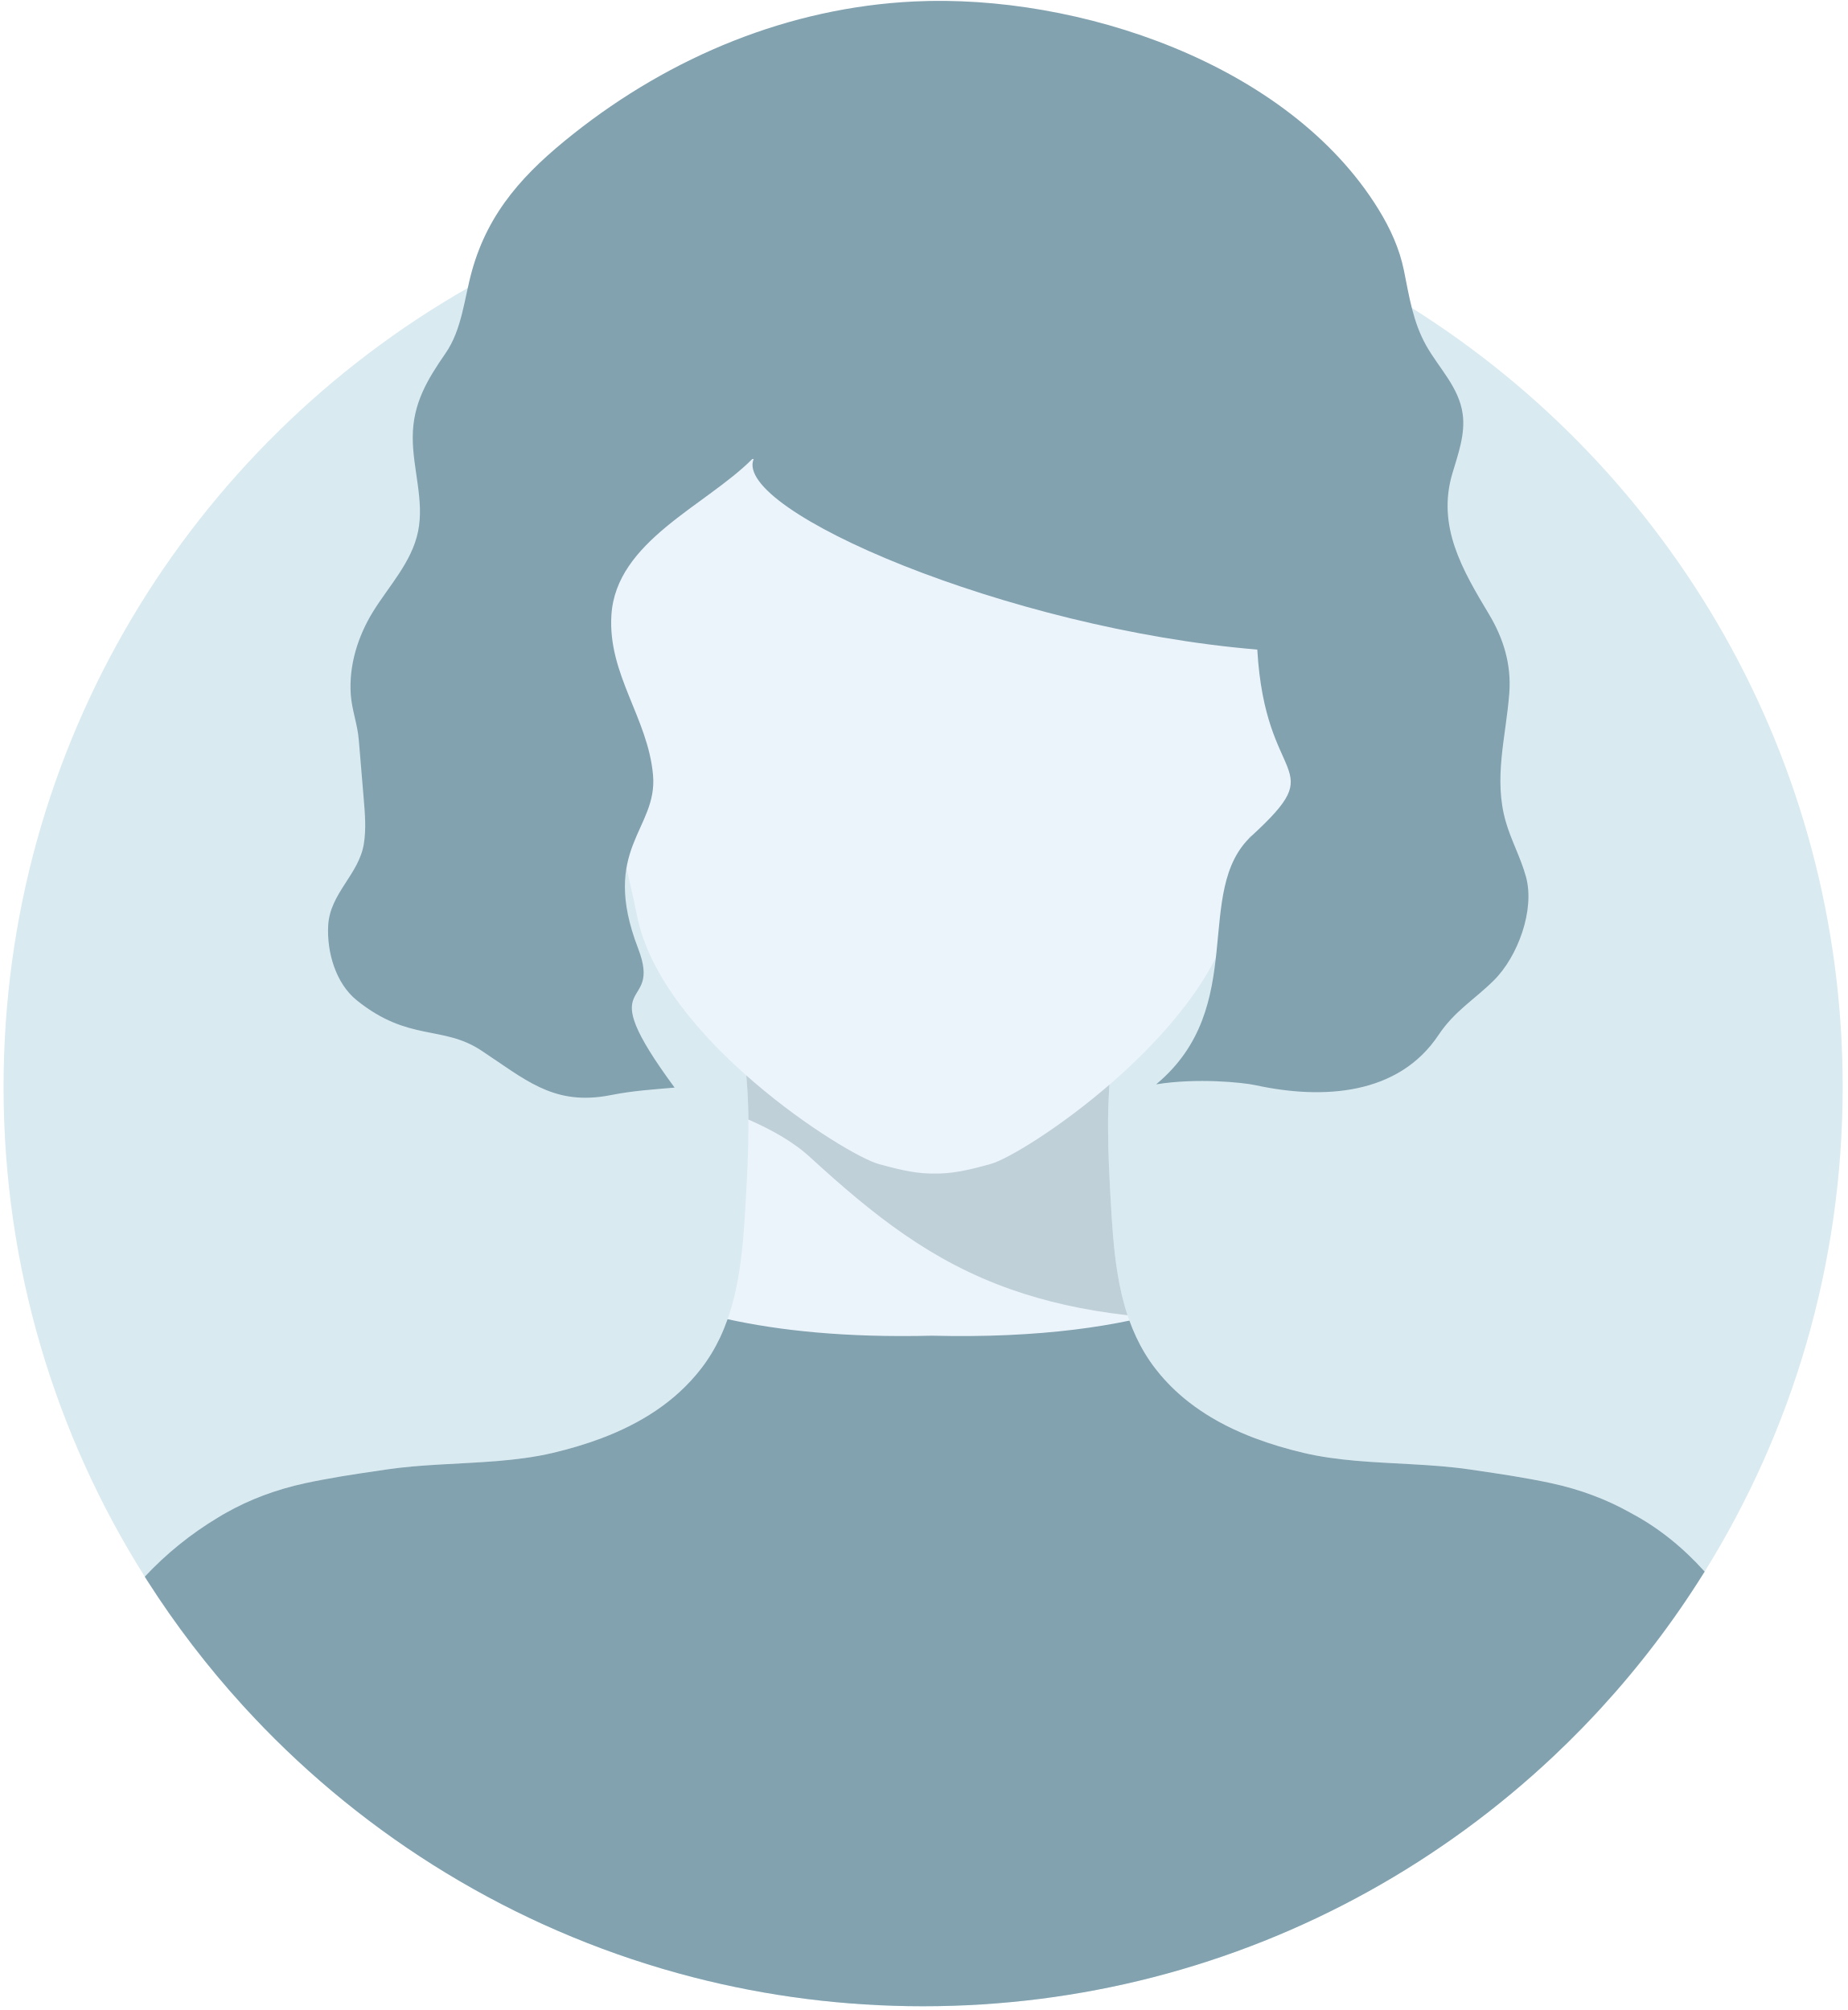
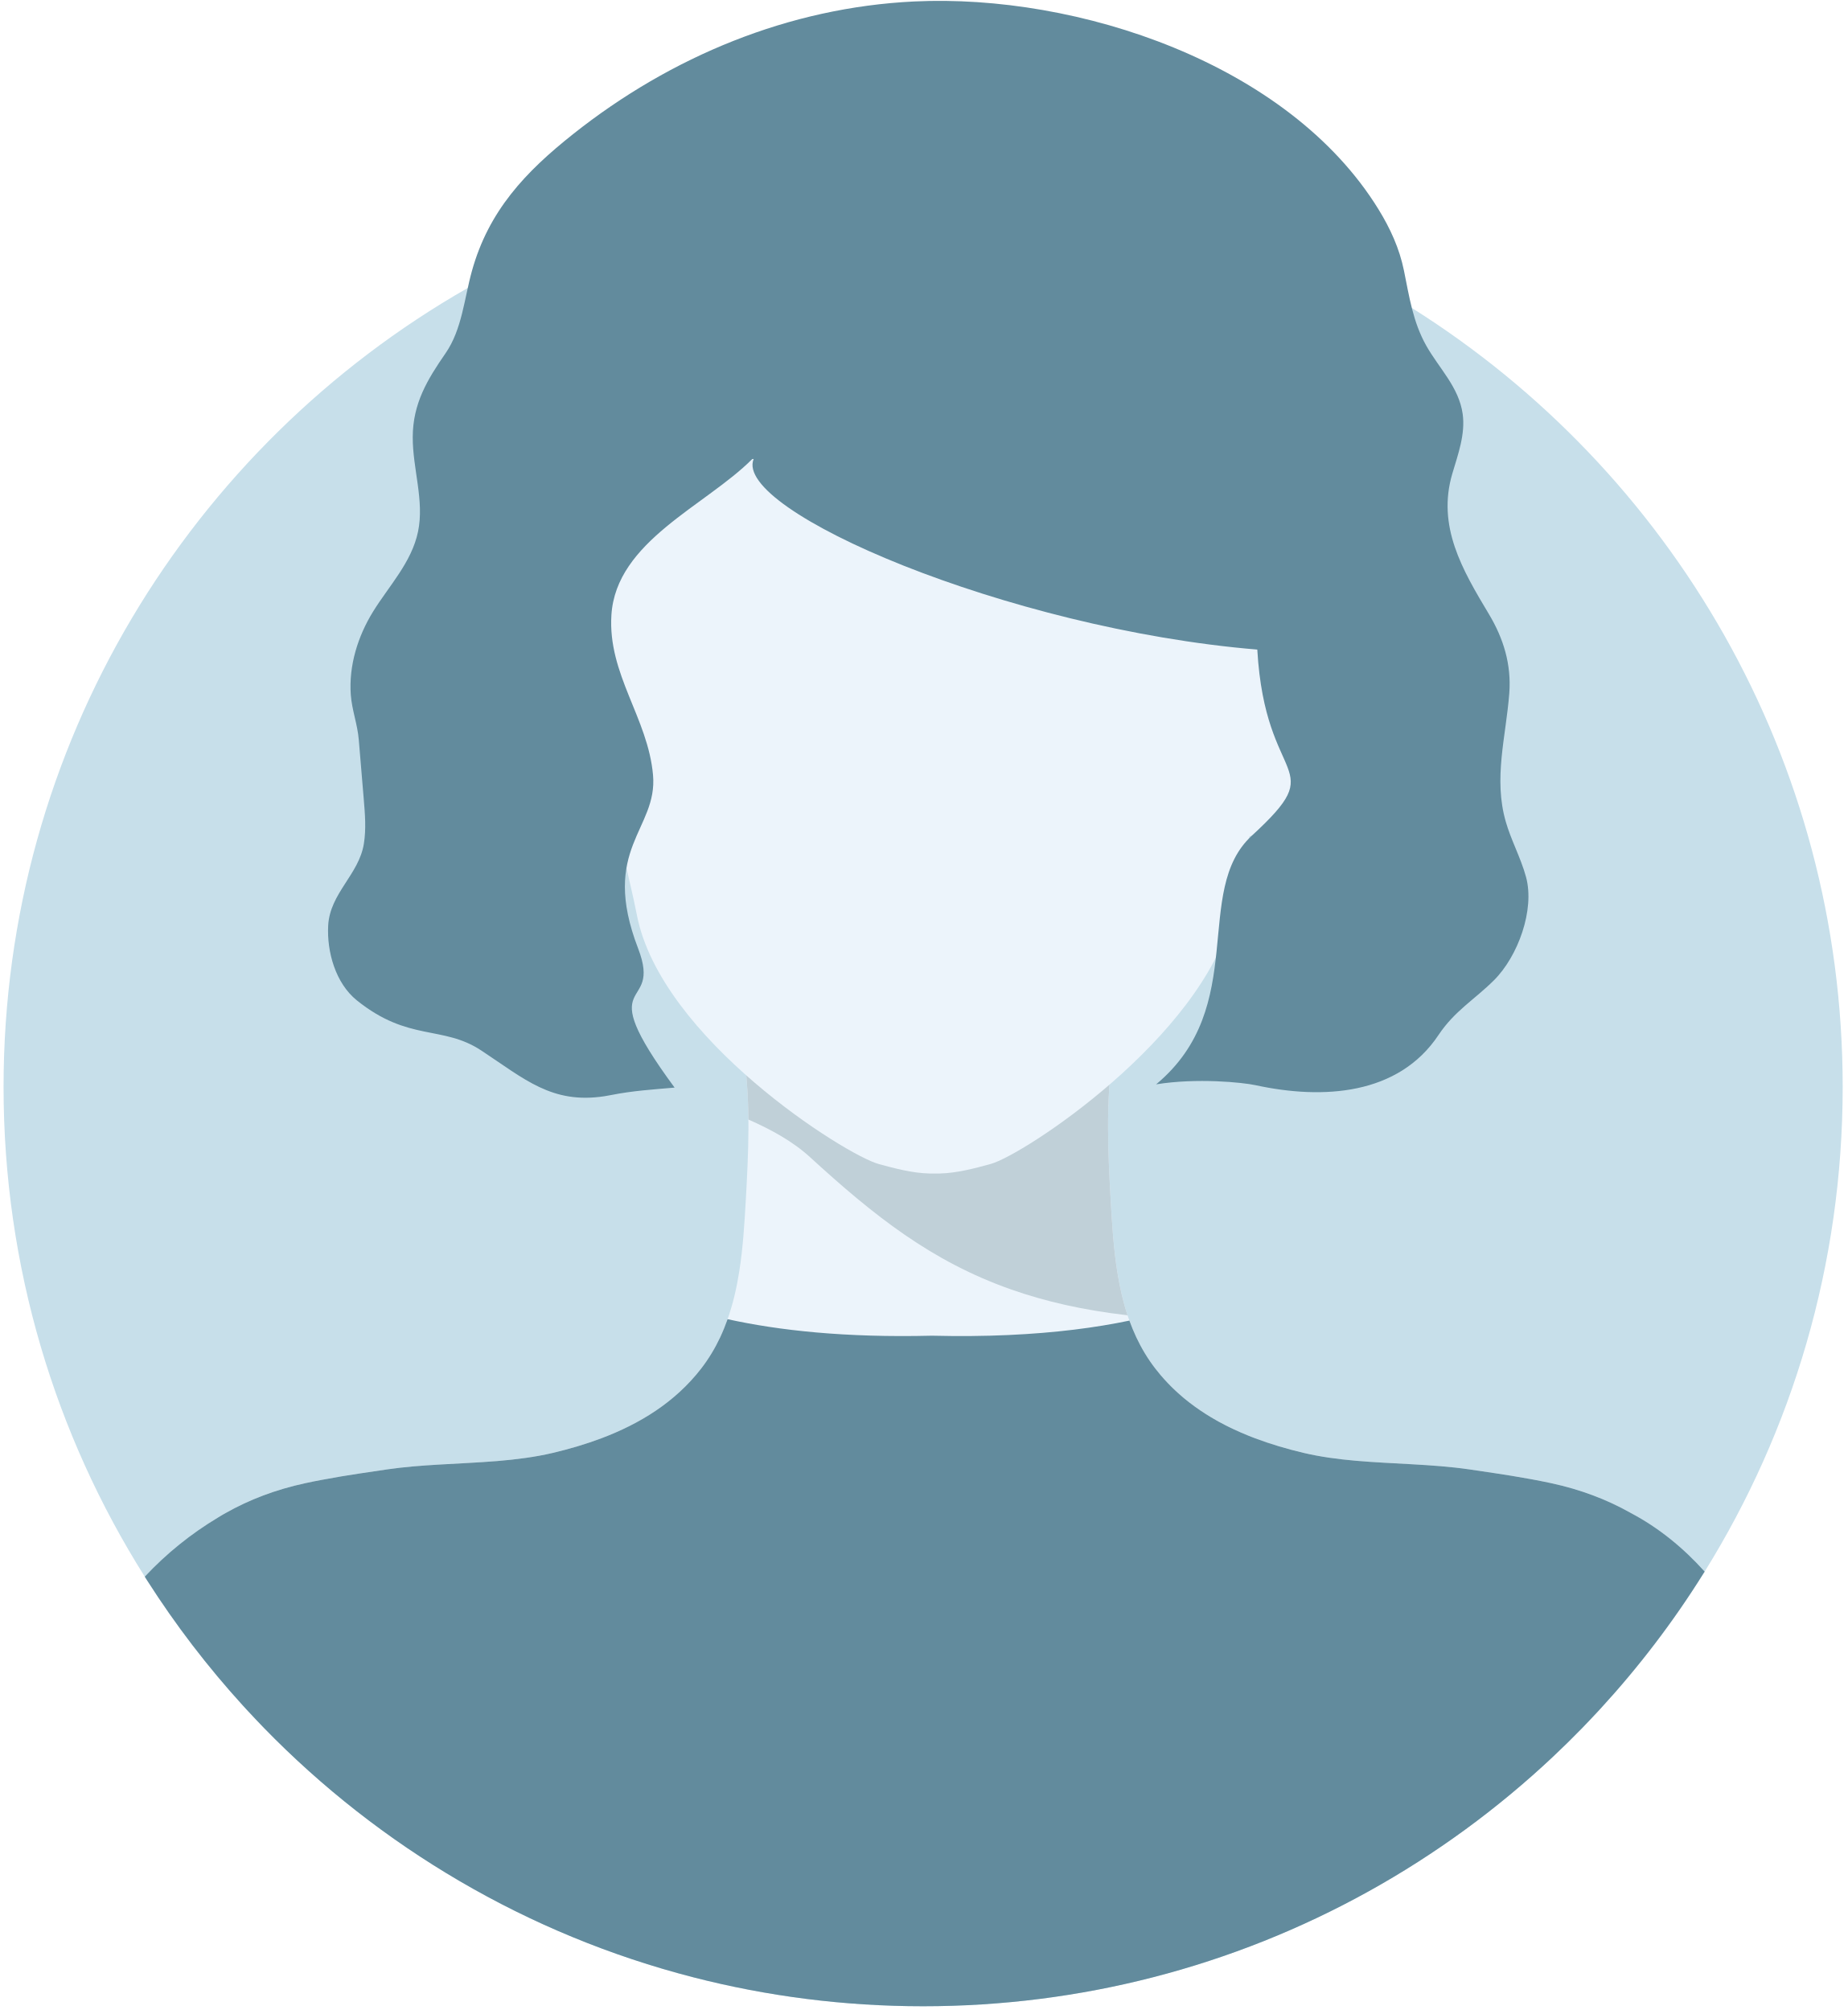
<svg xmlns="http://www.w3.org/2000/svg" width="204" height="222" viewBox="0 0 204 222" fill="none">
-   <path d="M203.476 120.042C203.476 139.693 197.894 158.037 188.232 173.582C188.185 173.658 188.135 173.733 188.088 173.807C184.762 179.132 180.952 184.123 176.726 188.726C176.645 188.812 176.563 188.901 176.48 188.99C175.867 189.65 175.247 190.304 174.622 190.948C173.614 191.981 172.583 192.991 171.534 193.983C159.263 205.537 144.116 214.071 127.282 218.396C119.18 220.479 110.685 221.586 101.934 221.586C93.181 221.586 84.689 220.479 76.587 218.396C58.255 213.686 41.926 203.985 29.132 190.827C28.831 190.521 28.535 190.21 28.239 189.898C27.912 189.555 27.59 189.21 27.271 188.862C27.119 188.7 26.967 188.535 26.818 188.37C22.927 184.094 19.397 179.485 16.272 174.592C16.175 174.443 16.081 174.291 15.989 174.142C6.108 158.477 0.393 139.928 0.393 120.042C0.393 82.257 21.032 49.291 51.653 31.805H51.655C55.123 29.824 58.716 28.042 62.424 26.474C74.569 21.34 87.921 18.5 101.934 18.5C116.987 18.5 131.275 21.777 144.124 27.654C148.201 29.52 152.135 31.648 155.9 34.014H155.903C184.482 51.981 203.476 83.795 203.476 120.042Z" fill="#DAEAF1" />
-   <path d="M188.088 173.807C184.762 179.132 180.952 184.123 176.726 188.726C176.645 188.815 176.563 188.901 176.48 188.99C175.867 189.652 175.247 190.304 174.622 190.947C173.614 191.981 172.583 192.994 171.534 193.983C159.891 202.174 146.725 208.347 132.547 211.99C122.979 214.447 112.951 215.756 102.617 215.756C92.283 215.756 82.258 214.447 72.69 211.99C56.243 207.764 41.161 200.135 28.239 189.898C27.912 189.555 27.59 189.21 27.271 188.862C27.119 188.7 26.967 188.535 26.818 188.37C22.927 184.096 19.397 179.488 16.272 174.592C18.439 171.841 21.029 169.46 24.115 167.581C24.123 167.578 24.125 167.573 24.133 167.571C24.201 167.529 24.269 167.489 24.335 167.448C24.429 167.393 24.52 167.338 24.612 167.283C24.719 167.22 24.827 167.16 24.937 167.1C27.514 165.642 30.43 164.522 33.714 163.813C34.337 163.679 34.957 163.554 35.585 163.438C36.283 163.305 36.982 163.182 37.684 163.064C38.317 162.96 38.947 162.86 39.581 162.763C39.691 162.748 39.798 162.732 39.905 162.714C40.871 162.567 41.834 162.428 42.787 162.287C44.595 162.023 46.466 161.879 48.358 161.766C50.538 161.635 52.746 161.546 54.919 161.368C57.017 161.193 59.085 160.934 61.06 160.466C62.864 160.039 64.659 159.513 66.396 158.859C70.636 157.263 74.54 154.879 77.411 151.173C78.259 150.076 78.952 148.917 79.523 147.708C79.829 147.051 80.101 146.381 80.342 145.701C80.941 144.008 81.344 142.239 81.629 140.438C82.04 137.842 82.205 135.178 82.352 132.569C82.498 129.992 82.634 127.335 82.645 124.677C82.645 124.334 82.645 123.994 82.64 123.651C82.634 123.01 82.619 122.369 82.595 121.73V121.727C82.59 121.573 82.582 121.419 82.574 121.264C82.561 120.945 82.543 120.623 82.522 120.301C82.501 119.974 82.459 119.419 82.409 118.781V118.778C82.391 118.548 82.373 118.307 82.352 118.064C82.231 116.512 82.088 114.803 82.067 114.672L84.477 114.845L102.499 116.135L117.528 115.059L122.453 114.706L122.932 114.672C122.917 114.772 122.83 115.782 122.736 116.944C122.655 117.946 122.563 119.063 122.511 119.799V119.801C122.498 120 122.487 120.168 122.477 120.301C122.459 120.607 122.44 120.916 122.427 121.222C122.406 121.675 122.391 122.125 122.378 122.581C122.359 123.277 122.354 123.978 122.357 124.677C122.364 127.335 122.501 129.992 122.647 132.569C122.796 135.215 122.964 137.918 123.388 140.551C123.647 142.163 124.003 143.741 124.508 145.269C124.573 145.465 124.641 145.662 124.712 145.858C124.937 146.478 125.188 147.088 125.468 147.687C126.039 148.904 126.735 150.071 127.588 151.173C127.766 151.401 127.946 151.626 128.132 151.845C128.394 152.157 128.666 152.458 128.946 152.751C129.038 152.848 129.132 152.945 129.226 153.039C129.32 153.136 129.414 153.23 129.511 153.321C129.608 153.416 129.705 153.507 129.802 153.599C129.899 153.69 129.995 153.779 130.095 153.868C130.189 153.952 130.283 154.036 130.377 154.117C130.495 154.222 130.616 154.324 130.736 154.426C130.825 154.496 130.914 154.57 131.005 154.643C131.115 154.732 131.225 154.818 131.335 154.905C131.539 155.062 131.743 155.216 131.95 155.365C132.699 155.907 133.478 156.404 134.282 156.857C134.376 156.912 134.47 156.964 134.564 157.017C134.818 157.155 135.072 157.289 135.329 157.42C135.446 157.48 135.564 157.54 135.685 157.597C135.75 157.632 135.818 157.663 135.883 157.694C135.991 157.749 136.101 157.802 136.211 157.851C136.737 158.1 137.27 158.33 137.812 158.55C137.943 158.605 138.076 158.655 138.207 158.707C138.338 158.759 138.469 158.809 138.602 158.859C140.34 159.513 142.135 160.039 143.938 160.466C145.809 160.908 147.764 161.167 149.748 161.34C151.786 161.518 153.862 161.607 155.916 161.724C158.054 161.845 160.171 161.991 162.212 162.287C163.141 162.423 164.078 162.559 165.02 162.703C165.044 162.706 165.07 162.711 165.091 162.714C165.69 162.805 166.287 162.899 166.886 162.994C167.614 163.114 168.344 163.24 169.071 163.373C169.812 163.509 170.55 163.656 171.285 163.813C174.538 164.514 177.424 165.618 179.984 167.052C180.013 167.068 180.036 167.084 180.065 167.1C183.21 168.876 185.861 171.156 188.088 173.807Z" fill="#ECF4FB" />
+   <path d="M203.476 120.042C203.476 139.693 197.894 158.037 188.232 173.582C188.185 173.658 188.135 173.733 188.088 173.807C184.762 179.132 180.952 184.123 176.726 188.726C176.645 188.812 176.563 188.901 176.48 188.99C175.867 189.65 175.247 190.304 174.622 190.948C173.614 191.981 172.583 192.991 171.534 193.983C159.263 205.537 144.116 214.071 127.282 218.396C119.18 220.479 110.685 221.586 101.934 221.586C93.181 221.586 84.689 220.479 76.587 218.396C58.255 213.686 41.926 203.985 29.132 190.827C28.831 190.521 28.535 190.21 28.239 189.898C27.912 189.555 27.59 189.21 27.271 188.862C27.119 188.7 26.967 188.535 26.818 188.37C22.927 184.094 19.397 179.485 16.272 174.592C16.175 174.443 16.081 174.291 15.989 174.142C6.108 158.477 0.393 139.928 0.393 120.042C0.393 82.257 21.032 49.291 51.653 31.805H51.655C55.123 29.824 58.716 28.042 62.424 26.474C74.569 21.34 87.921 18.5 101.934 18.5C116.987 18.5 131.275 21.777 144.124 27.654C148.201 29.52 152.135 31.648 155.9 34.014H155.903C184.482 51.981 203.476 83.795 203.476 120.042Z" fill="#C7DFEA" />
+   <path d="M188.088 173.807C184.762 179.132 180.952 184.123 176.726 188.726C176.645 188.815 176.563 188.901 176.48 188.99C175.867 189.652 175.247 190.304 174.622 190.947C173.614 191.981 172.583 192.994 171.534 193.983C159.891 202.174 146.725 208.347 132.547 211.99C122.979 214.447 112.951 215.756 102.617 215.756C92.283 215.756 82.258 214.447 72.69 211.99C56.243 207.764 41.161 200.135 28.239 189.898C27.912 189.555 27.59 189.21 27.271 188.862C27.119 188.7 26.967 188.535 26.818 188.37C22.927 184.096 19.397 179.488 16.272 174.592C18.439 171.841 21.029 169.46 24.115 167.581C24.123 167.578 24.125 167.573 24.133 167.571C24.201 167.529 24.269 167.489 24.335 167.448C24.429 167.393 24.52 167.338 24.612 167.283C24.719 167.22 24.827 167.16 24.937 167.099C27.514 165.642 30.43 164.522 33.714 163.813C34.337 163.679 34.957 163.554 35.585 163.438C36.283 163.305 36.982 163.182 37.684 163.064C38.317 162.96 38.947 162.86 39.581 162.763C39.691 162.748 39.798 162.732 39.905 162.714C40.871 162.567 41.834 162.428 42.787 162.287C44.595 162.023 46.466 161.879 48.358 161.766C50.538 161.635 52.746 161.546 54.919 161.368C57.017 161.193 59.085 160.934 61.06 160.466C62.864 160.039 64.659 159.513 66.396 158.859C70.636 157.263 74.54 154.879 77.411 151.173C78.259 150.076 78.952 148.917 79.523 147.708C79.829 147.051 80.101 146.381 80.342 145.701C80.941 144.008 81.344 142.239 81.629 140.438C82.04 137.842 82.205 135.178 82.352 132.569C82.498 129.992 82.634 127.335 82.645 124.677C82.645 124.334 82.645 123.994 82.64 123.651C82.634 123.01 82.619 122.369 82.595 121.73V121.727C82.59 121.573 82.582 121.419 82.574 121.264C82.561 120.945 82.543 120.623 82.522 120.301C82.501 119.974 82.459 119.419 82.409 118.781V118.778C82.391 118.548 82.373 118.307 82.352 118.064C82.231 116.512 82.088 114.803 82.067 114.672L84.477 114.845L102.499 116.135L117.528 115.059L122.453 114.706L122.932 114.672C122.917 114.772 122.83 115.782 122.736 116.944C122.655 117.946 122.563 119.063 122.511 119.799V119.801C122.498 120 122.487 120.168 122.477 120.301C122.459 120.607 122.44 120.916 122.427 121.222C122.406 121.675 122.391 122.125 122.378 122.581C122.359 123.277 122.354 123.978 122.357 124.677C122.364 127.335 122.501 129.992 122.647 132.569C122.796 135.215 122.964 137.918 123.388 140.551C123.647 142.163 124.003 143.741 124.508 145.269C124.573 145.465 124.641 145.662 124.712 145.858C124.937 146.478 125.188 147.088 125.468 147.687C126.039 148.904 126.735 150.071 127.588 151.173C127.766 151.401 127.946 151.626 128.132 151.845C128.394 152.157 128.666 152.458 128.946 152.751C129.038 152.848 129.132 152.945 129.226 153.039C129.32 153.136 129.414 153.23 129.511 153.321C129.608 153.416 129.705 153.507 129.802 153.599C129.899 153.69 129.995 153.779 130.095 153.868C130.189 153.952 130.283 154.036 130.377 154.117C130.495 154.222 130.616 154.324 130.736 154.426C130.825 154.496 130.914 154.57 131.005 154.643C131.115 154.732 131.225 154.818 131.335 154.905C131.539 155.062 131.743 155.216 131.95 155.365C132.699 155.907 133.478 156.404 134.282 156.857C134.376 156.912 134.47 156.964 134.564 157.017C134.818 157.155 135.072 157.289 135.329 157.42C135.446 157.48 135.564 157.54 135.685 157.597C135.75 157.632 135.818 157.663 135.883 157.694C135.991 157.749 136.101 157.802 136.211 157.851C136.737 158.1 137.27 158.33 137.812 158.55C137.943 158.605 138.076 158.655 138.207 158.707C138.338 158.759 138.469 158.809 138.602 158.859C140.34 159.513 142.135 160.039 143.938 160.466C145.809 160.908 147.764 161.167 149.748 161.34C151.786 161.518 153.862 161.607 155.916 161.724C158.054 161.845 160.171 161.991 162.212 162.287C163.141 162.423 164.078 162.559 165.02 162.703C165.044 162.706 165.07 162.711 165.091 162.714C165.69 162.805 166.287 162.899 166.886 162.994C167.614 163.114 168.344 163.24 169.071 163.373C169.812 163.509 170.55 163.656 171.285 163.813C174.538 164.514 177.424 165.618 179.984 167.052C180.013 167.068 180.036 167.084 180.065 167.099C183.21 168.876 185.861 171.156 188.088 173.807Z" fill="#ECF4FB" />
  <path d="M124.508 145.269C119.617 144.707 115.417 143.744 111.661 142.422C102.871 139.331 96.515 134.283 89.444 127.804C87.575 126.093 85.223 124.787 82.64 123.651C82.634 123.01 82.619 122.369 82.595 121.73V121.727C82.59 121.573 82.582 121.419 82.574 121.264C82.561 120.945 82.543 120.623 82.522 120.301C82.501 119.974 82.459 119.419 82.409 118.781V118.778C82.391 118.548 82.373 118.307 82.352 118.064L82.839 118.087C87.994 119.605 93.393 120.694 98.791 120.916C104.245 121.141 111.211 120.155 118.313 118.247C119.784 117.849 121.263 117.417 122.736 116.944C122.655 117.946 122.563 119.063 122.511 119.799V119.801C122.498 120 122.487 120.168 122.477 120.301C122.459 120.607 122.44 120.916 122.427 121.222C122.406 121.675 122.391 122.125 122.378 122.581C122.359 123.277 122.354 123.978 122.357 124.677C122.364 127.336 122.501 129.992 122.647 132.569C122.796 135.215 122.964 137.918 123.388 140.551C123.647 142.163 124.003 143.741 124.508 145.269Z" fill="#C0D0D8" />
  <path d="M149 69.067C148.997 69.041 148.994 69.012 148.992 68.986C148.743 67.021 146.859 66.71 145.535 67.633C146.113 66.074 146.566 64.537 146.922 63.025C148.727 55.307 147.921 48.213 147.448 41.904C145.365 14.12 124.168 5.761 101.576 5.693C78.981 5.761 61.037 14.12 58.954 41.904C58.48 48.213 57.674 55.307 59.483 63.025C59.836 64.537 60.291 66.074 60.867 67.633C59.545 66.71 57.659 67.021 57.41 68.986C57.407 69.012 57.405 69.041 57.402 69.067C57.353 69.533 57.387 70.009 57.462 70.486C57.599 71.323 57.902 72.155 58.19 72.964C58.475 73.765 58.703 74.576 58.925 75.392C59.326 76.874 59.708 78.357 60.079 79.844C60.174 80.218 60.268 80.592 60.362 80.966C60.985 83.46 61.663 85.993 63.05 88.189C64.227 90.044 65.996 91.732 68.171 92.3C68.255 92.324 68.341 92.345 68.427 92.366H68.43C68.475 92.578 68.519 92.79 68.563 92.999C68.582 93.085 68.597 93.172 68.616 93.255L68.642 93.373C68.65 93.41 68.658 93.447 68.665 93.483C68.762 93.944 68.859 94.402 68.956 94.86C68.956 94.873 68.966 94.86 68.98 94.828C68.969 94.878 68.964 94.891 68.956 94.868C69.393 96.916 69.919 98.947 70.314 101.004C72.928 114.672 93.353 127.555 97.015 128.56C98.805 129.052 100.752 129.565 102.612 129.61C102.709 129.612 102.803 129.612 102.897 129.612C102.994 129.612 103.41 129.612 103.505 129.612C103.599 129.612 103.696 129.612 103.79 129.61C105.65 129.565 107.597 129.052 109.387 128.56C113.048 127.555 132.649 114.672 136.09 101.004C136.601 98.973 137.012 96.916 137.446 94.868C137.441 94.891 137.433 94.878 137.425 94.828C137.438 94.86 137.446 94.873 137.446 94.86C137.545 94.402 137.642 93.944 137.739 93.483C137.747 93.447 137.752 93.41 137.763 93.373L137.786 93.255C137.804 93.172 137.823 93.085 137.839 92.999C137.883 92.79 137.93 92.578 137.972 92.366C137.975 92.366 137.975 92.366 137.977 92.366C138.061 92.345 138.147 92.324 138.231 92.3C140.406 91.732 142.177 90.044 143.352 88.189C144.739 85.993 145.417 83.46 146.04 80.966C146.367 79.663 148.304 71.857 148.568 72.066C148.712 71.548 148.853 71.017 148.939 70.486C149.015 70.009 149.049 69.533 149 69.067Z" fill="#ECF4FB" />
-   <path d="M143.711 66.924C143.713 66.95 143.716 66.979 143.716 67.008C143.7 67 143.685 66.992 143.669 66.984C143.672 66.969 143.672 66.95 143.672 66.934C143.672 66.924 143.708 66.916 143.711 66.924Z" fill="#151516" />
-   <path d="M167.326 93.617C166.941 92.682 166.559 91.746 166.279 90.775C164.887 85.972 166.3 81.362 166.661 76.554C166.899 73.393 166.03 70.53 164.411 67.829C161.477 62.933 158.645 58.121 160.375 52.295C161.014 50.147 161.82 47.946 161.514 45.724C161.103 42.762 158.897 40.671 157.491 38.177C156.026 35.573 155.615 32.768 155.026 29.871C154.529 27.437 153.516 25.226 152.21 23.106C142.264 6.965 118.963 -0.705 100.953 0.161C87.117 0.826 74.111 6.227 63.314 14.787C58.004 18.995 53.953 23.29 52.105 29.95C51.266 32.972 51.017 36.387 49.206 39.007C47.183 41.932 45.589 44.562 45.576 48.273C45.561 51.772 46.872 55.281 46.163 58.707C45.459 62.109 42.965 64.686 41.193 67.555C39.51 70.284 38.505 73.511 38.736 76.737C38.859 78.428 39.476 79.985 39.618 81.707C39.801 83.892 39.984 86.077 40.167 88.262C40.306 89.906 40.442 91.57 40.178 93.201C39.628 96.6 36.433 98.651 36.239 102.226C36.082 105.131 37.058 108.601 39.403 110.488C45.126 115.091 48.866 113.199 53.142 116.023C57.923 119.176 60.938 121.966 66.747 121.076C66.996 121.037 67.252 120.992 67.511 120.94C69.817 120.477 72.154 120.325 74.491 120.123C64.981 107.225 73.263 112.029 70.463 104.754C66.211 93.706 72.648 91.643 72.109 85.593C71.547 79.278 67.1 74.487 67.514 67.926C68.027 59.777 77.919 55.87 83.064 50.702C83.116 50.699 83.168 50.699 83.221 50.697C80.879 56.341 111.195 69.452 138.835 71.744C139.709 87.069 147.053 84.19 138.231 92.3C131.605 98.395 137.99 111.158 127.666 119.762C132.175 119.035 137.218 119.548 138.637 119.856C146.1 121.476 154.422 120.961 158.847 114.311C160.616 111.655 162.809 110.412 164.952 108.284C167.624 105.633 169.493 100.478 168.509 96.862C168.208 95.749 167.765 94.684 167.326 93.617Z" fill="#82A2B0" />
-   <path d="M188.232 173.582C188.185 173.658 188.136 173.733 188.088 173.807C184.762 179.132 180.952 184.123 176.726 188.726C176.645 188.815 176.564 188.901 176.48 188.99C175.867 189.652 175.247 190.304 174.622 190.948C173.614 191.981 172.583 192.994 171.534 193.983C159.263 205.537 144.116 214.071 127.282 218.396C119.18 220.479 110.685 221.586 101.934 221.586C93.181 221.586 84.689 220.479 76.587 218.396C58.255 213.686 41.926 203.985 29.132 190.83C28.831 190.521 28.535 190.212 28.239 189.898C27.912 189.555 27.59 189.21 27.271 188.862C27.119 188.7 26.968 188.535 26.818 188.37C22.927 184.096 19.397 179.488 16.272 174.592C16.175 174.443 16.081 174.291 15.989 174.142C18.379 171.585 21.09 169.402 24.115 167.581C24.123 167.578 24.125 167.573 24.133 167.571C24.201 167.529 24.269 167.49 24.335 167.448C24.429 167.393 24.521 167.338 24.612 167.283C24.72 167.22 24.827 167.16 24.937 167.1C27.514 165.642 30.43 164.522 33.714 163.813C34.337 163.679 34.957 163.554 35.585 163.439C36.284 163.305 36.982 163.182 37.684 163.064C38.317 162.96 38.948 162.86 39.581 162.763C39.691 162.748 39.798 162.732 39.906 162.714C40.871 162.567 41.834 162.428 42.787 162.287C44.595 162.023 46.466 161.879 48.358 161.766C50.538 161.635 52.747 161.546 54.919 161.369C57.017 161.193 59.085 160.934 61.061 160.466C62.864 160.039 64.659 159.513 66.397 158.859C70.636 157.263 74.54 154.879 77.411 151.173C78.259 150.077 78.953 148.917 79.523 147.708C79.829 147.051 80.101 146.381 80.342 145.701C85.963 146.941 93.317 147.761 102.895 147.525C105.925 147.598 108.73 147.57 111.329 147.452C116.597 147.216 121.014 146.633 124.712 145.858C124.937 146.478 125.188 147.088 125.468 147.687C126.039 148.904 126.735 150.071 127.588 151.173C127.766 151.401 127.946 151.626 128.132 151.846C128.394 152.157 128.666 152.458 128.946 152.751C129.038 152.848 129.129 152.945 129.226 153.039C129.318 153.136 129.415 153.23 129.511 153.322C129.608 153.416 129.705 153.507 129.802 153.599C129.899 153.69 129.995 153.779 130.095 153.868C130.189 153.955 130.283 154.036 130.378 154.117C130.495 154.222 130.616 154.324 130.736 154.426C130.825 154.499 130.914 154.572 131.006 154.643C131.116 154.732 131.226 154.818 131.335 154.905C131.537 155.062 131.744 155.216 131.95 155.365C132.699 155.907 133.479 156.404 134.282 156.857C134.376 156.912 134.47 156.964 134.565 157.017C134.818 157.155 135.072 157.289 135.329 157.42C135.447 157.482 135.564 157.54 135.685 157.598C135.75 157.632 135.818 157.663 135.884 157.694C135.994 157.749 136.101 157.802 136.211 157.851C136.737 158.1 137.271 158.33 137.812 158.55C137.943 158.602 138.074 158.655 138.207 158.707C138.338 158.759 138.469 158.809 138.603 158.859C140.34 159.513 142.135 160.039 143.938 160.466C145.81 160.908 147.764 161.167 149.748 161.34C151.787 161.518 153.862 161.607 155.916 161.724C158.054 161.845 160.171 161.991 162.212 162.287C163.141 162.423 164.078 162.559 165.02 162.703C165.044 162.706 165.07 162.711 165.091 162.714C165.69 162.805 166.287 162.899 166.886 162.994C167.614 163.114 168.344 163.24 169.071 163.373C169.812 163.509 170.55 163.656 171.285 163.813C174.538 164.514 177.425 165.618 179.984 167.052C180.013 167.068 180.036 167.084 180.065 167.1C183.161 168.74 185.872 170.954 188.232 173.582Z" fill="#82A2B0" />
+   <path d="M167.326 93.617C166.941 92.682 166.559 91.746 166.279 90.775C164.887 85.972 166.3 81.362 166.661 76.554C166.899 73.393 166.03 70.53 164.411 67.829C161.477 62.933 158.645 58.121 160.375 52.295C161.014 50.147 161.82 47.946 161.514 45.724C161.103 42.762 158.897 40.671 157.491 38.177C156.026 35.573 155.615 32.768 155.026 29.871C154.529 27.437 153.516 25.226 152.21 23.106C142.264 6.965 118.963 -0.705 100.953 0.161C87.117 0.826 74.111 6.227 63.314 14.787C58.004 18.995 53.953 23.29 52.105 29.95C51.266 32.972 51.017 36.387 49.206 39.007C47.183 41.932 45.589 44.562 45.576 48.273C45.561 51.772 46.872 55.281 46.163 58.707C45.459 62.109 42.965 64.687 41.193 67.555C39.51 70.284 38.505 73.511 38.736 76.737C38.859 78.428 39.476 79.985 39.618 81.707C39.801 83.892 39.984 86.077 40.167 88.262C40.306 89.906 40.442 91.57 40.178 93.201C39.628 96.6 36.433 98.651 36.239 102.226C36.082 105.131 37.058 108.601 39.403 110.488C45.126 115.091 48.866 113.199 53.142 116.023C57.923 119.176 60.938 121.966 66.747 121.076C66.996 121.037 67.252 120.992 67.511 120.94C69.817 120.477 72.154 120.325 74.491 120.123C64.981 107.225 73.263 112.029 70.463 104.754C66.211 93.706 72.648 91.643 72.109 85.593C71.547 79.278 67.1 74.487 67.514 67.926C68.027 59.777 77.919 55.87 83.064 50.702C83.116 50.699 83.168 50.699 83.221 50.697C80.879 56.341 111.195 69.452 138.835 71.744C139.709 87.069 147.053 84.19 138.231 92.3C131.605 98.395 137.99 111.158 127.666 119.762C132.175 119.035 137.218 119.548 138.637 119.856C146.1 121.476 154.422 120.961 158.847 114.311C160.616 111.655 162.809 110.412 164.952 108.284C167.624 105.633 169.493 100.478 168.509 96.862C168.208 95.749 167.765 94.684 167.326 93.617Z" fill="#628B9D" />
+   <path d="M188.232 173.582C188.185 173.658 188.136 173.733 188.088 173.807C184.762 179.132 180.952 184.123 176.726 188.726C176.645 188.815 176.564 188.901 176.48 188.99C175.867 189.652 175.247 190.304 174.622 190.948C173.614 191.981 172.583 192.994 171.534 193.983C159.263 205.537 144.116 214.071 127.282 218.396C119.18 220.479 110.685 221.586 101.934 221.586C93.181 221.586 84.689 220.479 76.587 218.396C58.255 213.686 41.926 203.985 29.132 190.83C28.831 190.521 28.535 190.212 28.239 189.898C27.912 189.555 27.59 189.21 27.271 188.862C27.119 188.7 26.968 188.535 26.818 188.37C22.927 184.096 19.397 179.488 16.272 174.592C16.175 174.443 16.081 174.291 15.989 174.142C18.379 171.585 21.09 169.402 24.115 167.581C24.123 167.578 24.125 167.573 24.133 167.571C24.201 167.529 24.269 167.49 24.335 167.448C24.429 167.393 24.521 167.338 24.612 167.283C24.72 167.22 24.827 167.16 24.937 167.1C27.514 165.642 30.43 164.522 33.714 163.813C34.337 163.679 34.957 163.554 35.585 163.439C36.284 163.305 36.982 163.182 37.684 163.064C38.317 162.96 38.948 162.86 39.581 162.763C39.691 162.748 39.798 162.732 39.906 162.714C40.871 162.567 41.834 162.428 42.787 162.287C44.595 162.023 46.466 161.879 48.358 161.766C50.538 161.635 52.747 161.546 54.919 161.369C57.017 161.193 59.085 160.934 61.061 160.466C62.864 160.039 64.659 159.513 66.397 158.859C70.636 157.263 74.54 154.879 77.411 151.173C78.259 150.077 78.953 148.917 79.523 147.708C79.829 147.051 80.101 146.381 80.342 145.701C85.963 146.941 93.317 147.761 102.895 147.525C105.925 147.598 108.73 147.57 111.329 147.452C116.597 147.216 121.014 146.633 124.712 145.858C124.937 146.478 125.188 147.088 125.468 147.687C126.039 148.904 126.735 150.071 127.588 151.173C127.766 151.401 127.946 151.626 128.132 151.846C128.394 152.157 128.666 152.458 128.946 152.751C129.038 152.848 129.129 152.945 129.226 153.039C129.318 153.136 129.415 153.23 129.511 153.322C129.608 153.416 129.705 153.507 129.802 153.599C129.899 153.69 129.995 153.779 130.095 153.868C130.189 153.955 130.283 154.036 130.378 154.117C130.495 154.222 130.616 154.324 130.736 154.426C130.825 154.499 130.914 154.572 131.006 154.643C131.116 154.732 131.226 154.818 131.335 154.905C131.537 155.062 131.744 155.216 131.95 155.365C132.699 155.907 133.479 156.404 134.282 156.857C134.376 156.912 134.47 156.964 134.565 157.017C134.818 157.155 135.072 157.289 135.329 157.42C135.447 157.482 135.564 157.54 135.685 157.598C135.75 157.632 135.818 157.663 135.884 157.694C135.994 157.749 136.101 157.802 136.211 157.851C136.737 158.1 137.271 158.33 137.812 158.55C137.943 158.602 138.074 158.655 138.207 158.707C138.338 158.759 138.469 158.809 138.603 158.859C140.34 159.513 142.135 160.039 143.938 160.466C145.81 160.908 147.764 161.167 149.748 161.34C151.787 161.518 153.862 161.607 155.916 161.724C158.054 161.845 160.171 161.991 162.212 162.287C163.141 162.423 164.078 162.559 165.02 162.703C165.044 162.706 165.07 162.711 165.091 162.714C165.69 162.805 166.287 162.899 166.886 162.994C167.614 163.114 168.344 163.24 169.071 163.373C169.812 163.509 170.55 163.656 171.285 163.813C174.538 164.514 177.425 165.618 179.984 167.052C180.013 167.068 180.036 167.084 180.065 167.1C183.161 168.74 185.872 170.954 188.232 173.582Z" fill="#628B9D" />
</svg>
